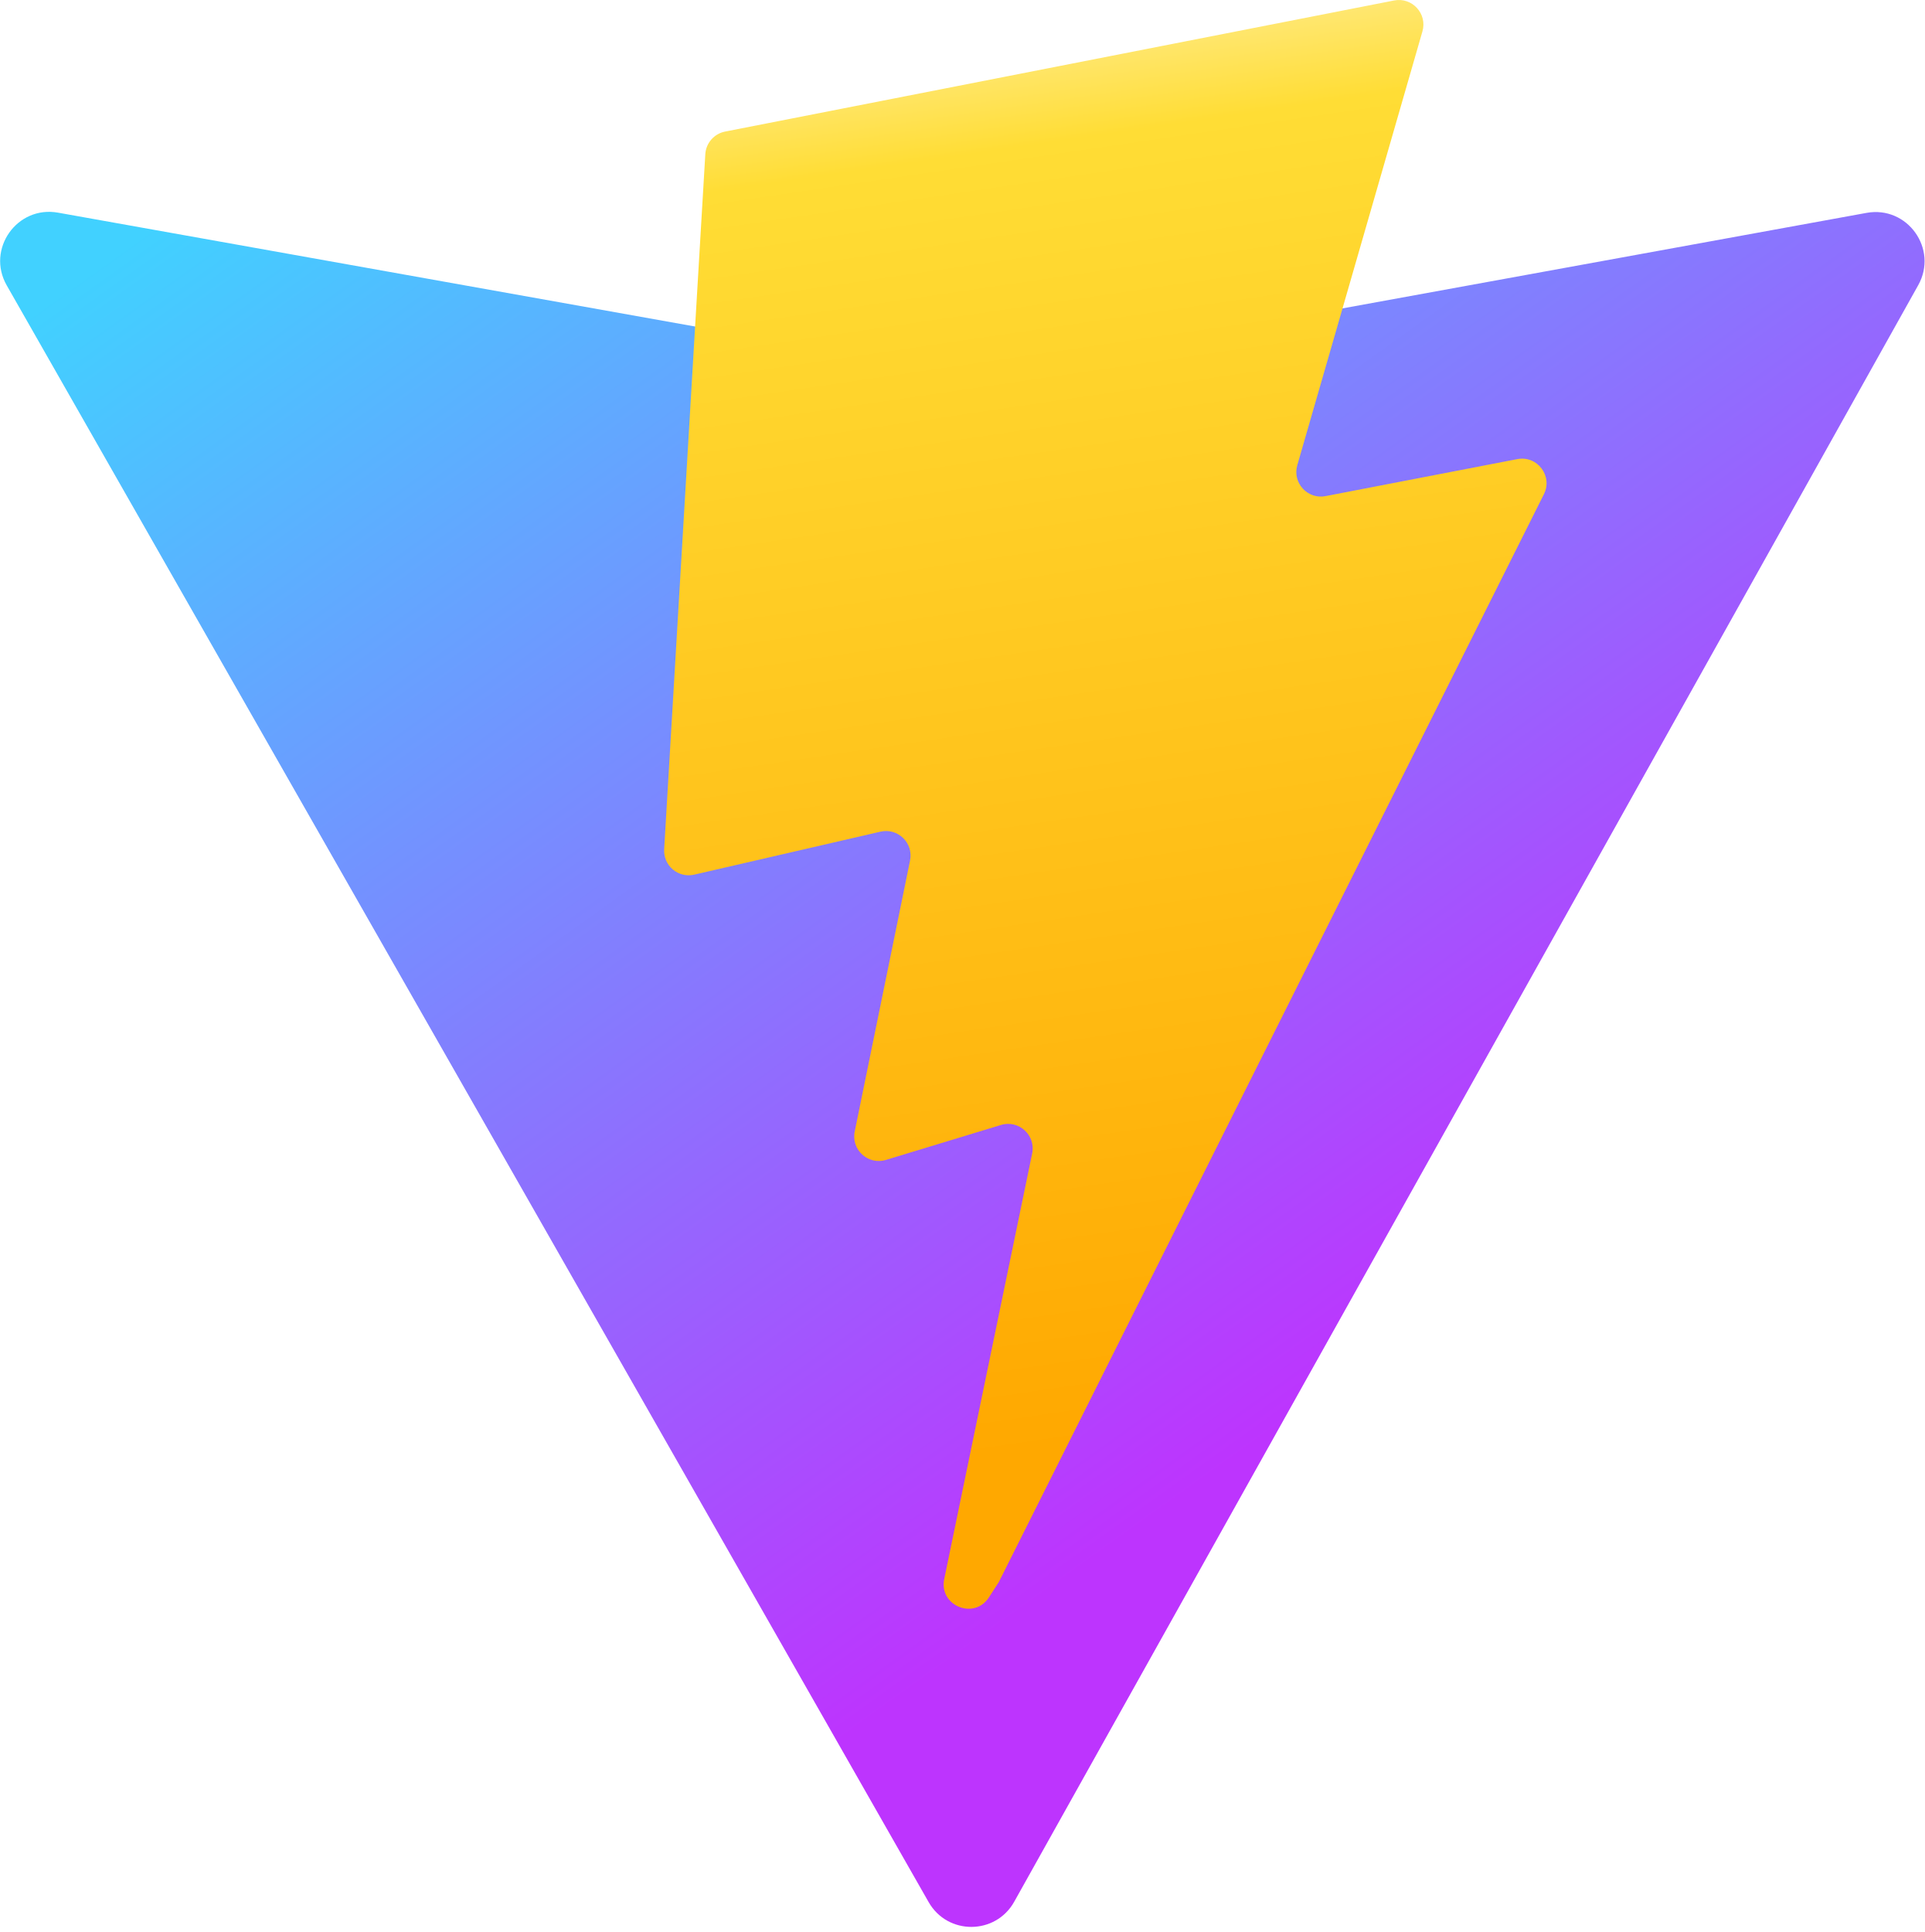
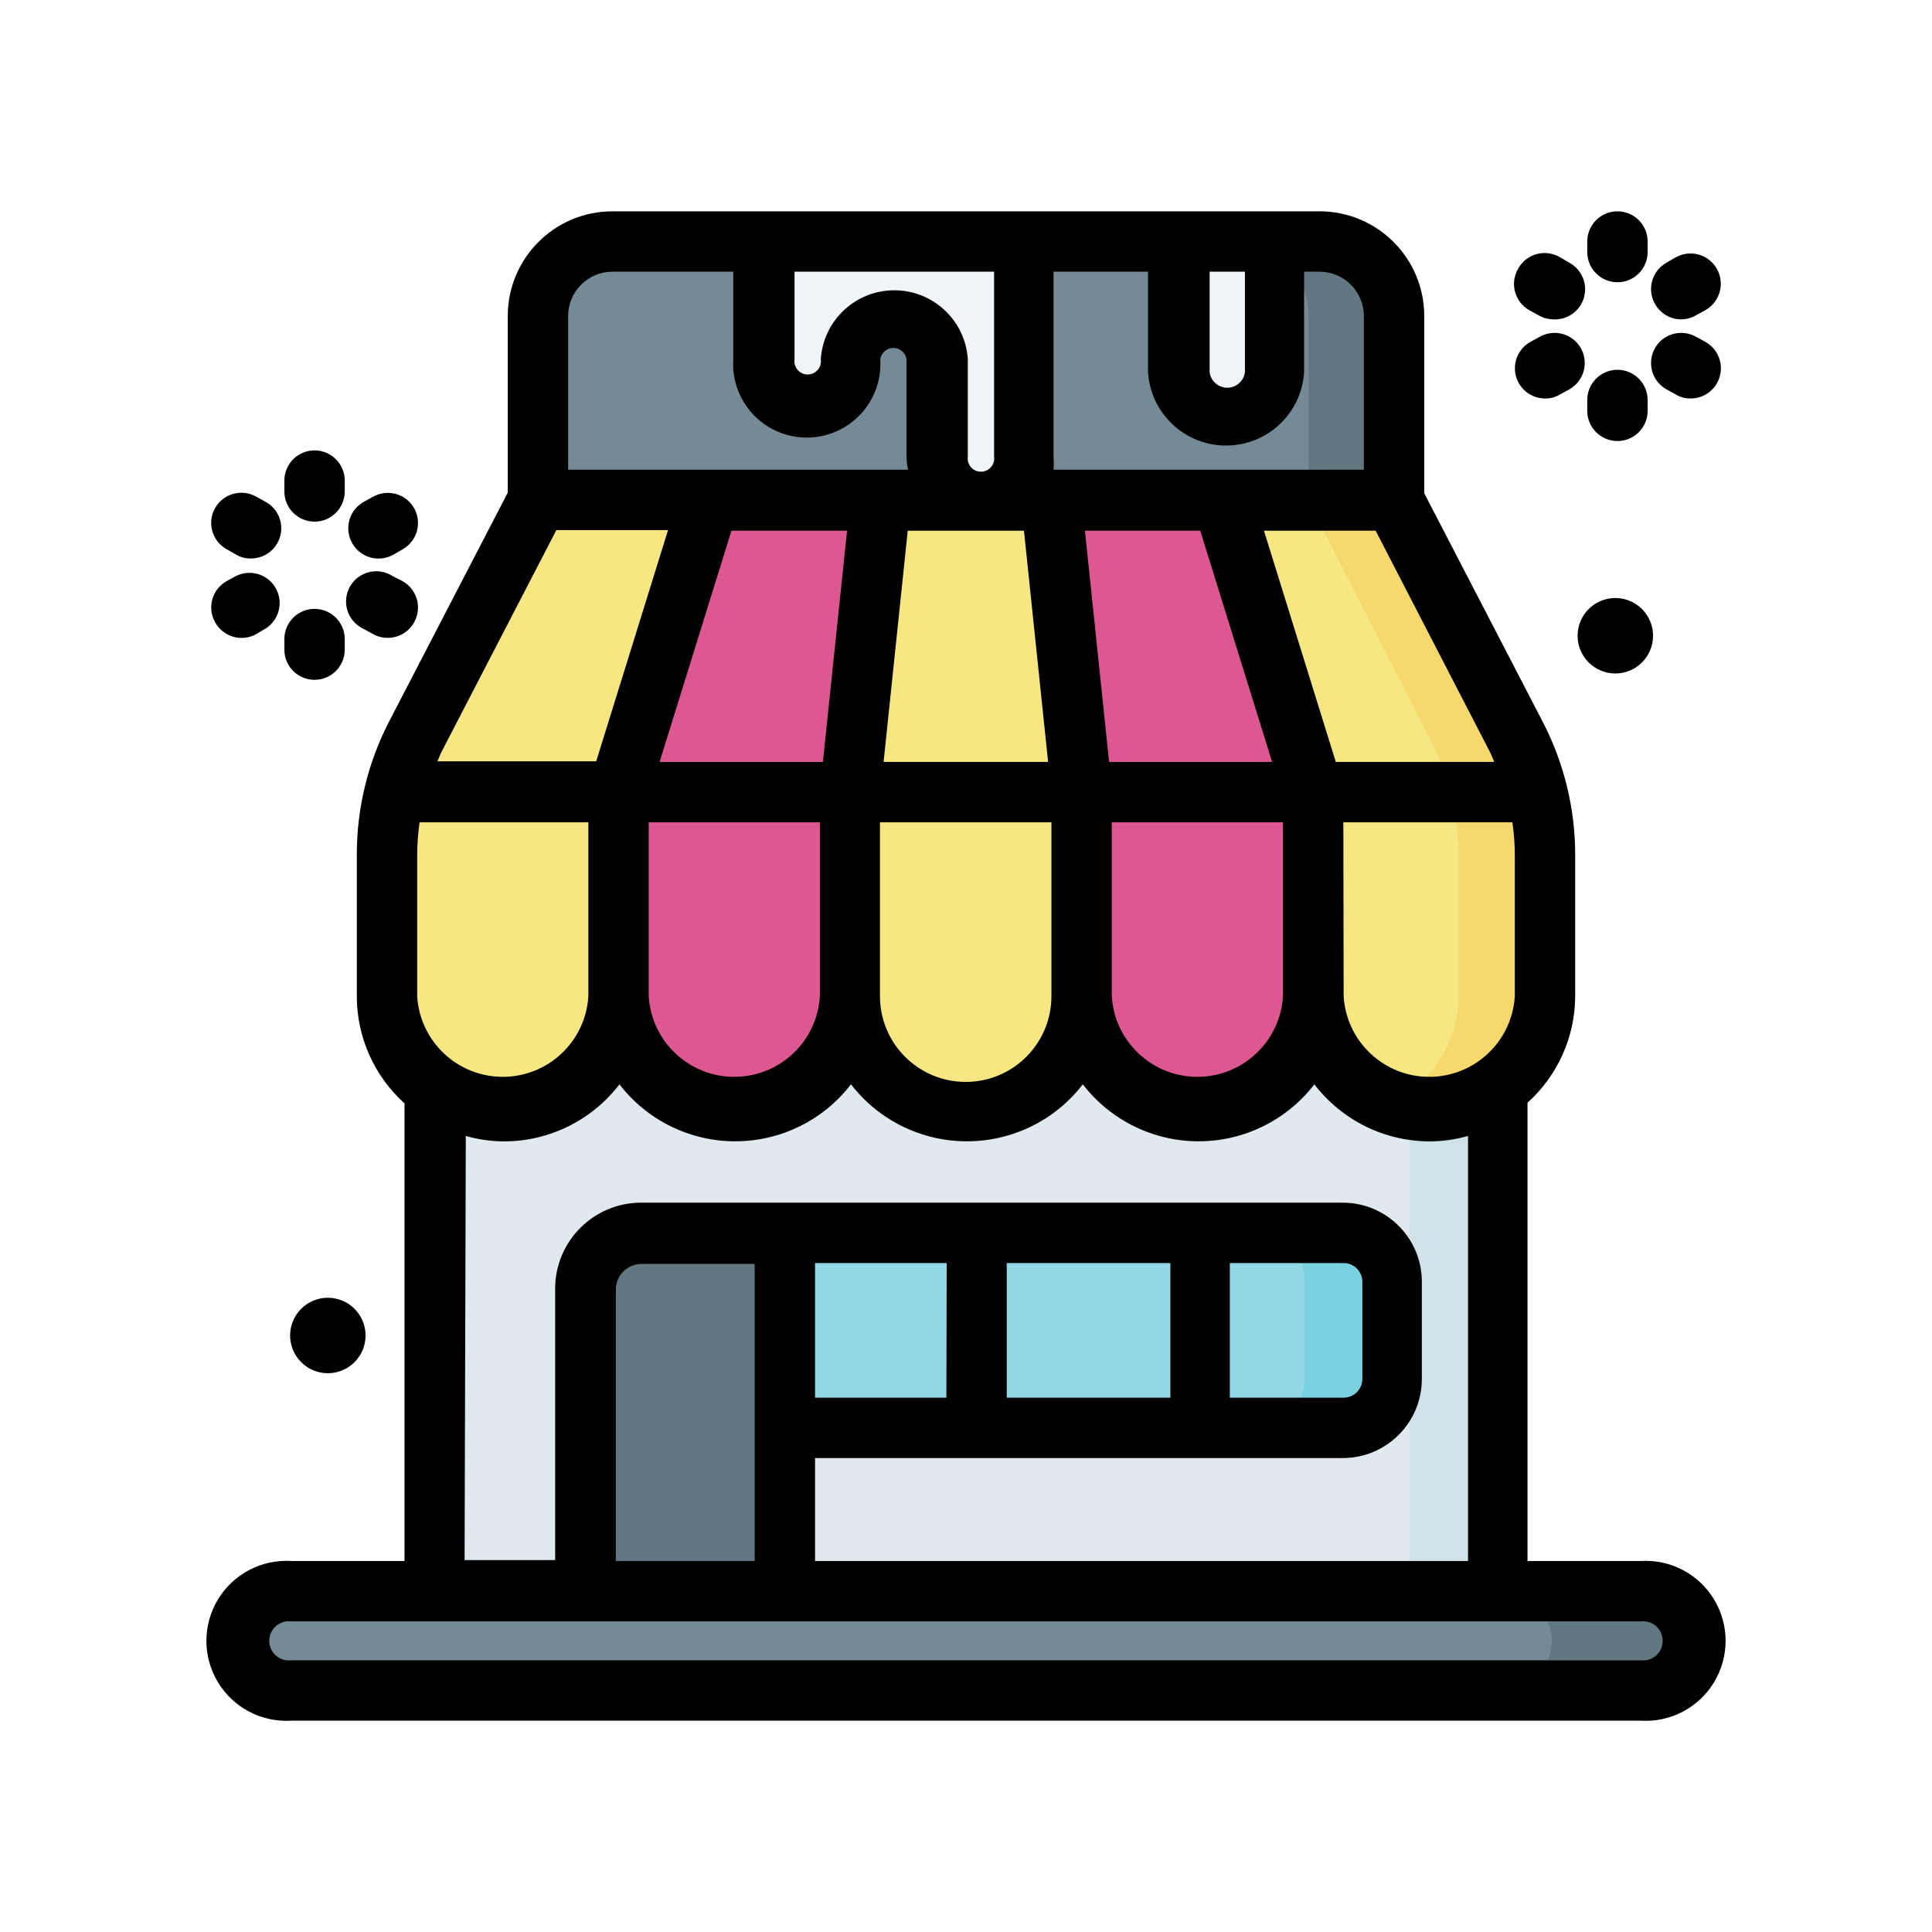
- <svg xmlns="http://www.w3.org/2000/svg" aria-hidden="true" role="img" class="iconify iconify--logos" width="31.88" height="32" preserveAspectRatio="xMidYMid meet" viewBox="0 0 256 257">
+ <svg xmlns="http://www.w3.org/2000/svg" width="800px" height="800px" viewBox="0 0 64 64">
  <defs>
-     <linearGradient id="IconifyId1813088fe1fbc01fb466" x1="-.828%" x2="57.636%" y1="7.652%" y2="78.411%">
-       <stop offset="0%" stop-color="#41D1FF" />
-       <stop offset="100%" stop-color="#BD34FE" />
-     </linearGradient>
-     <linearGradient id="IconifyId1813088fe1fbc01fb467" x1="43.376%" x2="50.316%" y1="2.242%" y2="89.03%">
-       <stop offset="0%" stop-color="#FFEA83" />
-       <stop offset="8.333%" stop-color="#FFDD35" />
-       <stop offset="100%" stop-color="#FFA800" />
-     </linearGradient>
+     <style>.cls-1{fill:#e0e9ee;}.cls-2{fill:#d0e1e8;}.cls-3{fill:#748a95;}.cls-4{fill:#f0f4f7;}.cls-5{fill:#f6e782;}.cls-6{fill:#dd5891;}.cls-7{fill:#94d8e5;}.cls-8{fill:#617880;}.cls-9{fill:#f5d96d;}.cls-10{fill:#7bd1e0;}</style>
  </defs>
-   <path fill="url(#IconifyId1813088fe1fbc01fb466)" d="M255.153 37.938L134.897 252.976c-2.483 4.44-8.862 4.466-11.382.048L.875 37.958c-2.746-4.814 1.371-10.646 6.827-9.67l120.385 21.517a6.537 6.537 0 0 0 2.322-.004l117.867-21.483c5.438-.991 9.574 4.796 6.877 9.62Z" />
-   <path fill="url(#IconifyId1813088fe1fbc01fb467)" d="M185.432.063L96.44 17.501a3.268 3.268 0 0 0-2.634 3.014l-5.474 92.456a3.268 3.268 0 0 0 3.997 3.378l24.777-5.718c2.318-.535 4.413 1.507 3.936 3.838l-7.361 36.047c-.495 2.426 1.782 4.5 4.151 3.78l15.304-4.649c2.372-.72 4.652 1.36 4.15 3.788l-11.698 56.621c-.732 3.542 3.979 5.473 5.943 2.437l1.313-2.028l72.516-144.72c1.215-2.423-.88-5.186-3.54-4.672l-25.505 4.922c-2.396.462-4.435-1.77-3.759-4.114l16.646-57.705c.677-2.35-1.37-4.583-3.769-4.113Z" />
+   <g id="Shop">
+     <path class="cls-1" d="M49.6,30.09V52.71L32.93,54.78,14.4,52.71V30.09Z" id="rect6072-0" />
+     <path class="cls-2" d="M46.69,30.09V52.71H49.6V30.09Z" id="path570894" />
+     <path class="cls-3" d="M9.65,52.71h44.7a1.65,1.65,0,1,1,0,3.29H9.65a1.65,1.65,0,1,1,0-3.29Z" id="path140620-1-2-3-3" />
+     <path class="cls-3" d="M25.33,8h-5a2.46,2.46,0,0,0-2.47,2.47v6.09L33,20.26l13.16-3.7V10.47A2.46,2.46,0,0,0,43.71,8H42.24L40.51,9,39.07,8H33.94L30,9.11Z" id="path554556" />
+     <path class="cls-4" d="M33.94,8v7.13a1.44,1.44,0,0,1-2.87,0V11.9a1.44,1.44,0,0,0-2.87,0,1.44,1.44,0,1,1-2.87,0V8Z" id="path128784-6-0-2-4-7-1-2-6-6" />
+     <path class="cls-5" d="M43.51,33a3.84,3.84,0,0,0,7.67,0v-4.7a8.44,8.44,0,0,0-1-3.9l-4-7.82H40.51L38,18.86l-3.16-2.3H29.16l-3.74,1.85-1.93-1.85H17.82l-4.05,7.82a8.44,8.44,0,0,0-.95,3.9V33a3.84,3.84,0,0,0,7.67,0h7.67a3.84,3.84,0,0,0,7.68,0Z" id="rect4203-9" />
+     <path class="cls-6" d="M23.49,16.56l-3,9.66V33a3.84,3.84,0,0,0,7.67,0V26.22l1-9.66Zm11.35,0,1,9.66V33a3.84,3.84,0,0,0,7.67,0V26.22l-3-9.66Z" id="path5151-0" />
+     <path class="cls-7" d="M26,40.84H44.48a1.61,1.61,0,0,1,1.62,1.62v3.22a1.62,1.62,0,0,1-1.62,1.62H26l-1.56-2.92Z" id="rect6501-6" />
+     <path class="cls-8" d="M21.24,40.84H26V52.71h-6.6v-10A1.84,1.84,0,0,1,21.24,40.84Z" id="rect6476-9" />
+     <path class="cls-8" d="M49.88,52.71a1.65,1.65,0,0,1,0,3.29h4.47a1.65,1.65,0,1,0,0-3.29Z" id="path577397" />
+     <path class="cls-9" d="M43.32,16.56l4,7.82a8.44,8.44,0,0,1,1,3.9V33a3.83,3.83,0,0,1-2.4,3.56,3.75,3.75,0,0,0,1.43.27A3.82,3.82,0,0,0,51.18,33v-4.7a8.44,8.44,0,0,0-1-3.9l-4-7.82Z" id="path587337" />
+     <path class="cls-8" d="M46.18,16.56V10.47A2.46,2.46,0,0,0,43.71,8H41.55l-.12.07a2.46,2.46,0,0,1,1.92,2.4v6.09Z" id="path589951" />
+     <path class="cls-4" d="M42.24,8v4.33a1.59,1.59,0,0,1-3.17,0V8Z" id="rect8129-3" />
+     <path class="cls-10" d="M41.6,40.84a1.61,1.61,0,0,1,1.62,1.62v3.22A1.62,1.62,0,0,1,41.6,47.3h2.88a1.62,1.62,0,0,0,1.62-1.62V42.46a1.61,1.61,0,0,0-1.62-1.62Z" id="path606856" />
+     <path d="M12.35,21a1,1,0,0,0,1.36-.37,1,1,0,0,0-.36-1.37L13,19.08a1,1,0,1,0-1,1.73Z" />
+     <path d="M7.8,18.36a.93.93,0,0,0,.5.14,1,1,0,0,0,.51-1.87l-.31-.17a1,1,0,0,0-1.37.36,1,1,0,0,0,.37,1.37Z" />
+     <path d="M7.13,20.62A1,1,0,0,0,8.5,21l.3-.18a1,1,0,0,0-1-1.73l-.31.17A1,1,0,0,0,7.13,20.62Z" />
+     <path d="M12.35,16.46l-.31.17a1,1,0,0,0,1,1.74l.31-.18a1,1,0,0,0,.36-1.37A1,1,0,0,0,12.35,16.46Z" />
+     <path d="M9.42,21.52a1,1,0,0,0,2,0v-.35a1,1,0,0,0-2,0Z" />
+     <path d="M9.42,15.92v.36a1,1,0,0,0,2,0v-.36a1,1,0,0,0-2,0Z" />
+     <path d="M54.35,51.71H50.6V36.53A4.77,4.77,0,0,0,52.18,33v-4.7a9.58,9.58,0,0,0-1.06-4.36l-3.94-7.6V10.47A3.47,3.47,0,0,0,43.71,7H20.29a3.47,3.47,0,0,0-3.47,3.47v5.85l-3.94,7.6a9.58,9.58,0,0,0-1.06,4.36V33a4.77,4.77,0,0,0,1.58,3.55V51.71H9.65a2.65,2.65,0,1,0,0,5.29h44.7a2.65,2.65,0,1,0,0-5.29ZM13.82,33v-4.7a7.56,7.56,0,0,1,.08-1.06h5.59V33a2.84,2.84,0,0,1-5.67,0Zm7.67-5.76h5.67V33a2.84,2.84,0,0,1-5.67,0Zm6.57-9.66-.8,7.66H21.85l2.38-7.66Zm4-2.44V11.9a2.44,2.44,0,0,0-4.87,0,.44.44,0,1,1-.87,0V9h6.61v6.12a.44.44,0,1,1-.87,0Zm7.7,2.44,2.38,7.66H36.74l-.8-7.66Zm-5.84,0,.8,7.66H29.27l.8-7.66Zm-4.77,9.66h5.68V33a2.84,2.84,0,0,1-5.68,0Zm7.68,0h5.67V33a2.84,2.84,0,0,1-5.67,0Zm7.67,0H50.1a7.56,7.56,0,0,1,.08,1.06V33a2.84,2.84,0,0,1-5.67,0Zm4.83-2.38c.07.12.11.25.17.38H44.25l-2.38-7.66h3.7ZM45.18,10.47v5.09H34.9a3.13,3.13,0,0,0,0-.44V9h3.13v3.33a2.59,2.59,0,0,0,5.17,0V9h.47A1.47,1.47,0,0,1,45.18,10.47ZM40.07,9h1.17v3.33a.59.59,0,0,1-1.17,0ZM20.29,9h4v2.9a2.44,2.44,0,1,0,4.87,0,.44.44,0,0,1,.87,0v3.22a2.12,2.12,0,0,0,.05.44H18.82V10.47A1.47,1.47,0,0,1,20.29,9Zm-1.86,8.56h3.7l-2.38,7.66H14.49c.06-.13.1-.26.17-.38Zm-3,20.07a4.72,4.72,0,0,0,1.25.18,4.82,4.82,0,0,0,3.84-1.89,4.84,4.84,0,0,0,7.67,0,4.85,4.85,0,0,0,7.68,0,4.84,4.84,0,0,0,7.67,0,4.82,4.82,0,0,0,3.84,1.89,4.72,4.72,0,0,0,1.25-.18V51.71H27V48.3H44.48a2.62,2.62,0,0,0,2.62-2.62V42.46a2.62,2.62,0,0,0-2.62-2.62H21.24a2.85,2.85,0,0,0-2.85,2.84v9h-3Zm23.34,4.21V46.3H33.35V41.84Zm5.74,0a.62.62,0,0,1,.62.62v3.22a.62.62,0,0,1-.62.62H40.74V41.84ZM31.35,46.3H27V41.84h4.36ZM25,51.71h-4.6v-9a.85.85,0,0,1,.85-.84H25ZM54.35,55H9.65a.65.65,0,1,1,0-1.29h44.7a.65.65,0,1,1,0,1.29Z" />
+     <circle cx="53.51" cy="21.06" r="1.25" />
+     <circle cx="10.86" cy="44.24" r="1.25" />
+     <path d="M55.19,12.89l.31.17a.93.93,0,0,0,.5.14,1,1,0,0,0,.5-1.87l-.31-.17a1,1,0,0,0-1.36.36A1,1,0,0,0,55.19,12.89Z" />
+     <path d="M50.29,8.9a1,1,0,0,0,.36,1.37l.31.17a1,1,0,0,0,.5.14A1,1,0,0,0,52,8.71l-.31-.18A1,1,0,0,0,50.29,8.9Z" />
+     <path d="M51,11.16l-.31.17a1,1,0,0,0,.5,1.87.9.9,0,0,0,.5-.14l.31-.17a1,1,0,0,0,.36-1.37A1,1,0,0,0,51,11.16Z" />
+     <path d="M55.69,10.58a1,1,0,0,0,.5-.14l.31-.17a1,1,0,1,0-1-1.74l-.31.18a1,1,0,0,0-.36,1.37A1,1,0,0,0,55.69,10.58Z" />
+     <path d="M53.58,12.25h0a1,1,0,0,0-1,1v.36a1,1,0,0,0,1,1h0a1,1,0,0,0,1-1v-.35A1,1,0,0,0,53.58,12.25Z" />
+     <path d="M53.58,7a1,1,0,0,0-1,1v.35a1,1,0,1,0,2,0V8A1,1,0,0,0,53.58,7Z" />
+   </g>
</svg>
